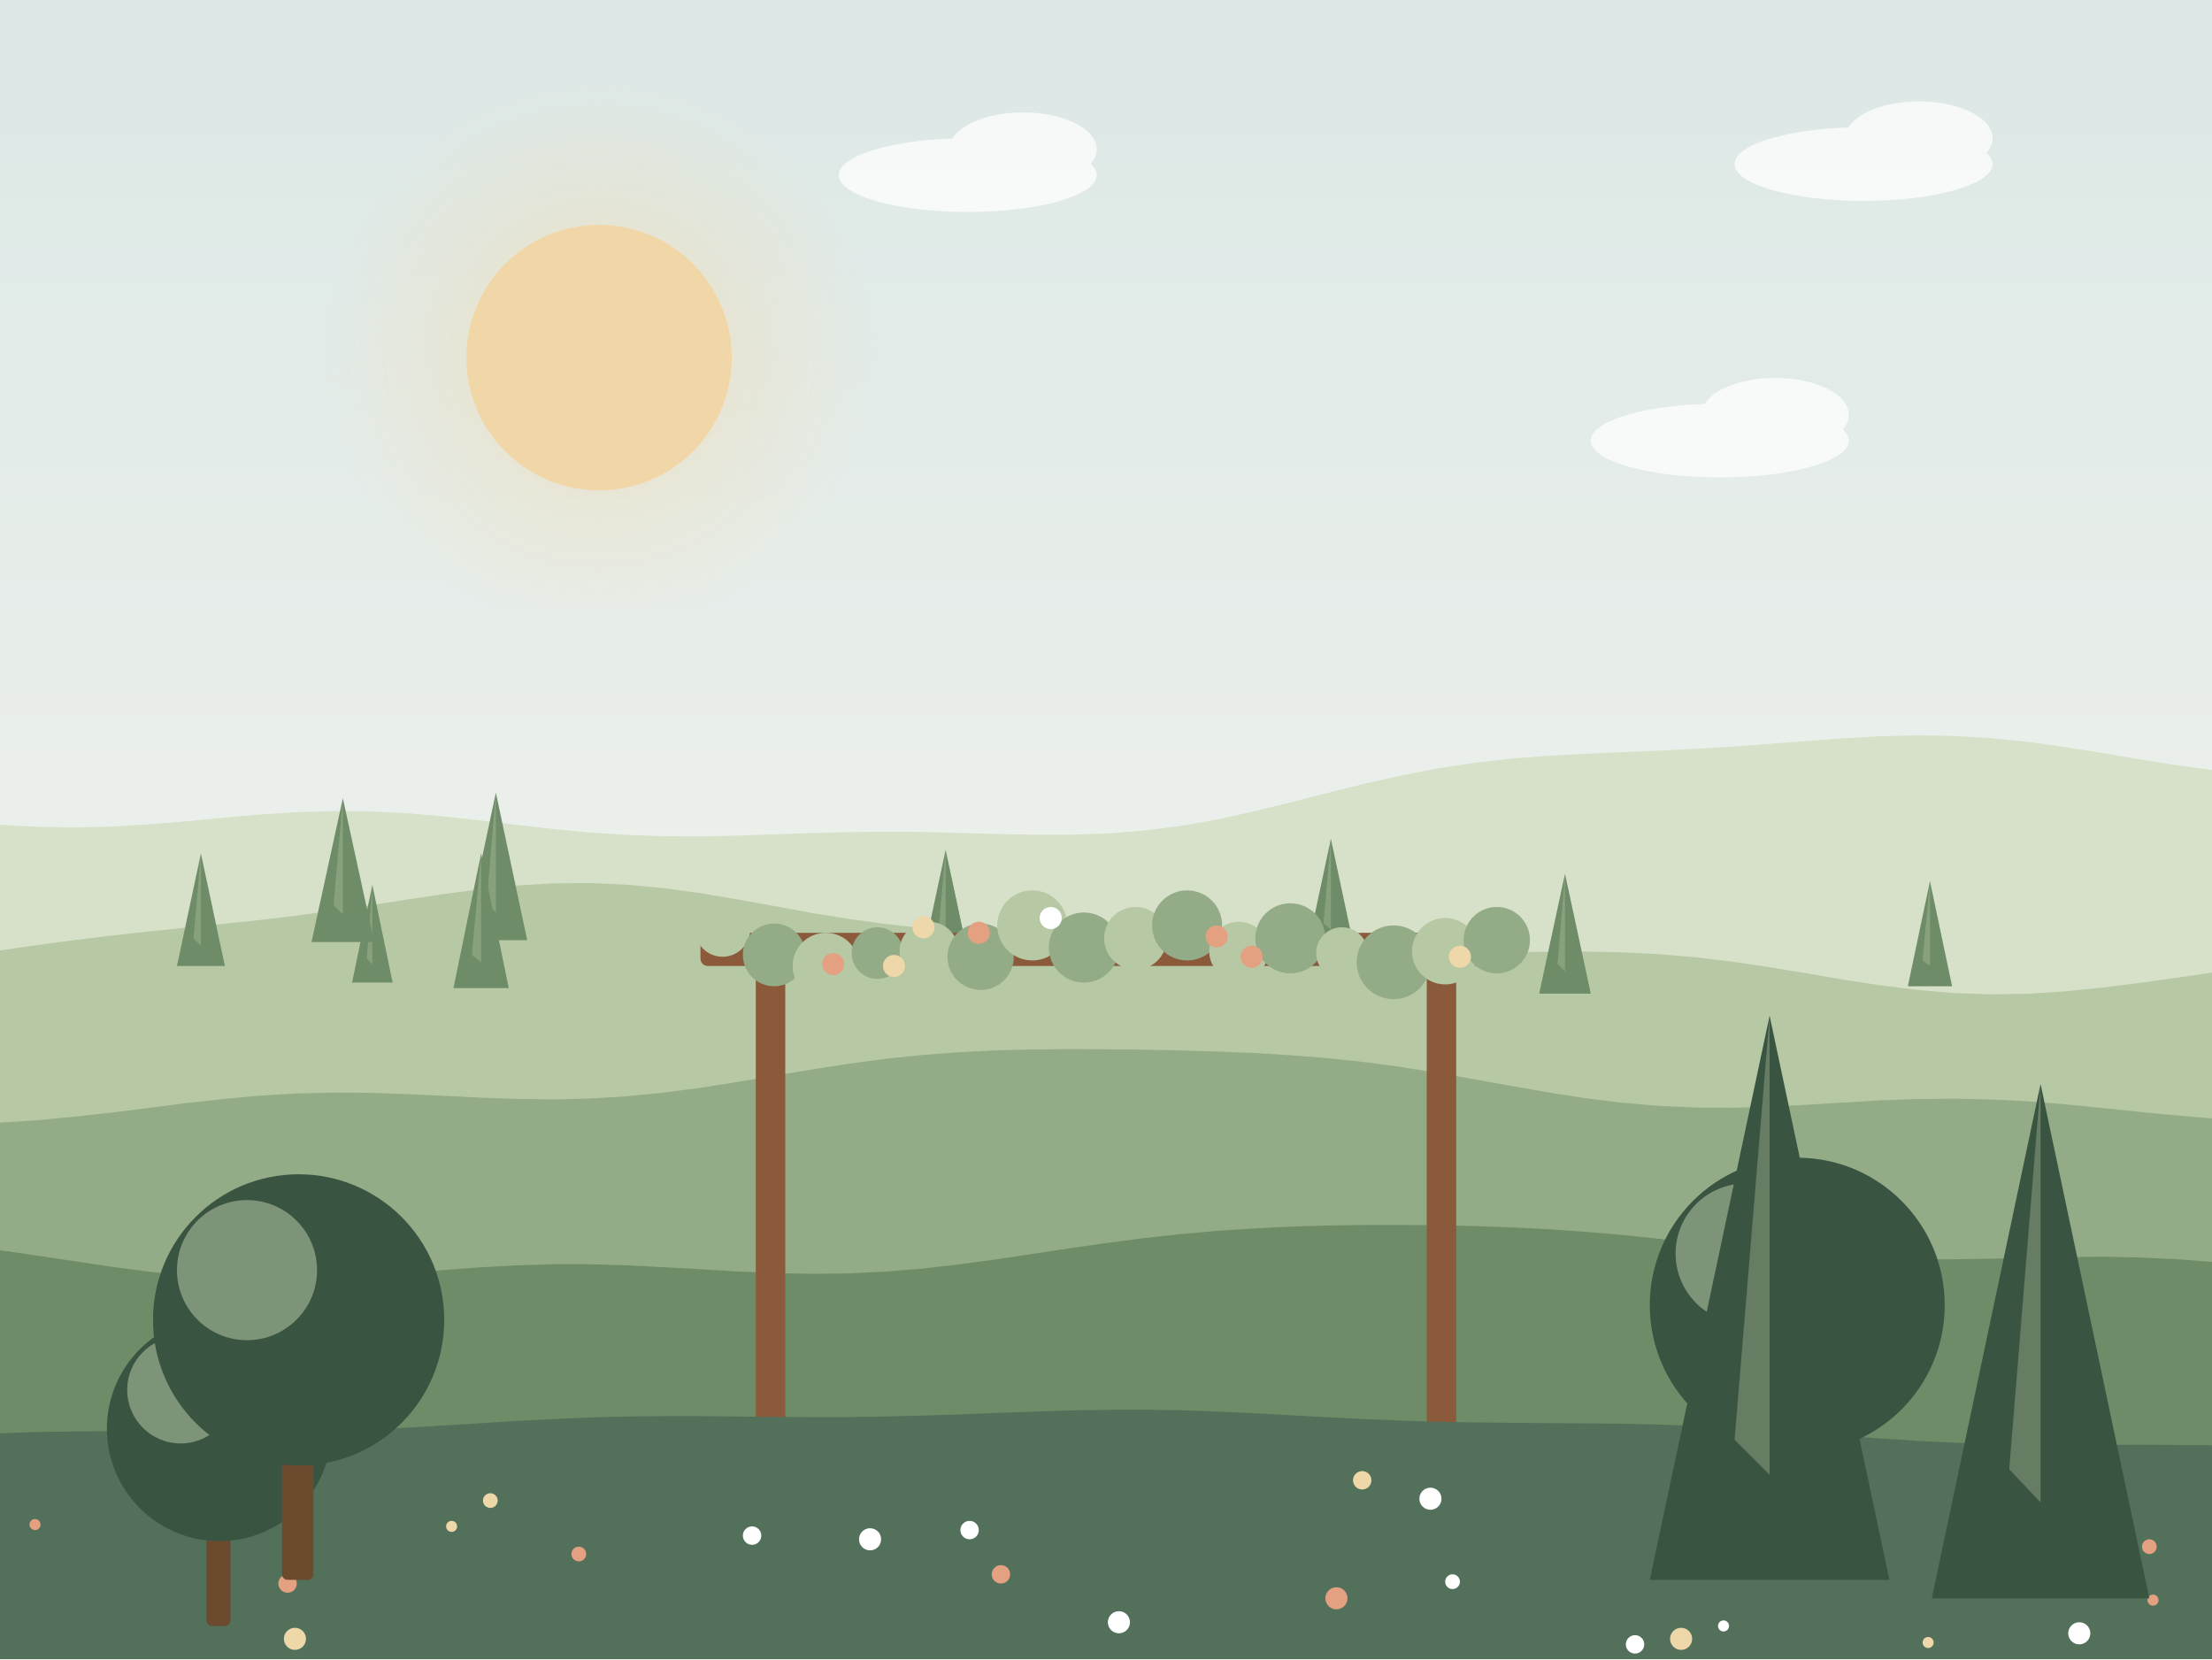
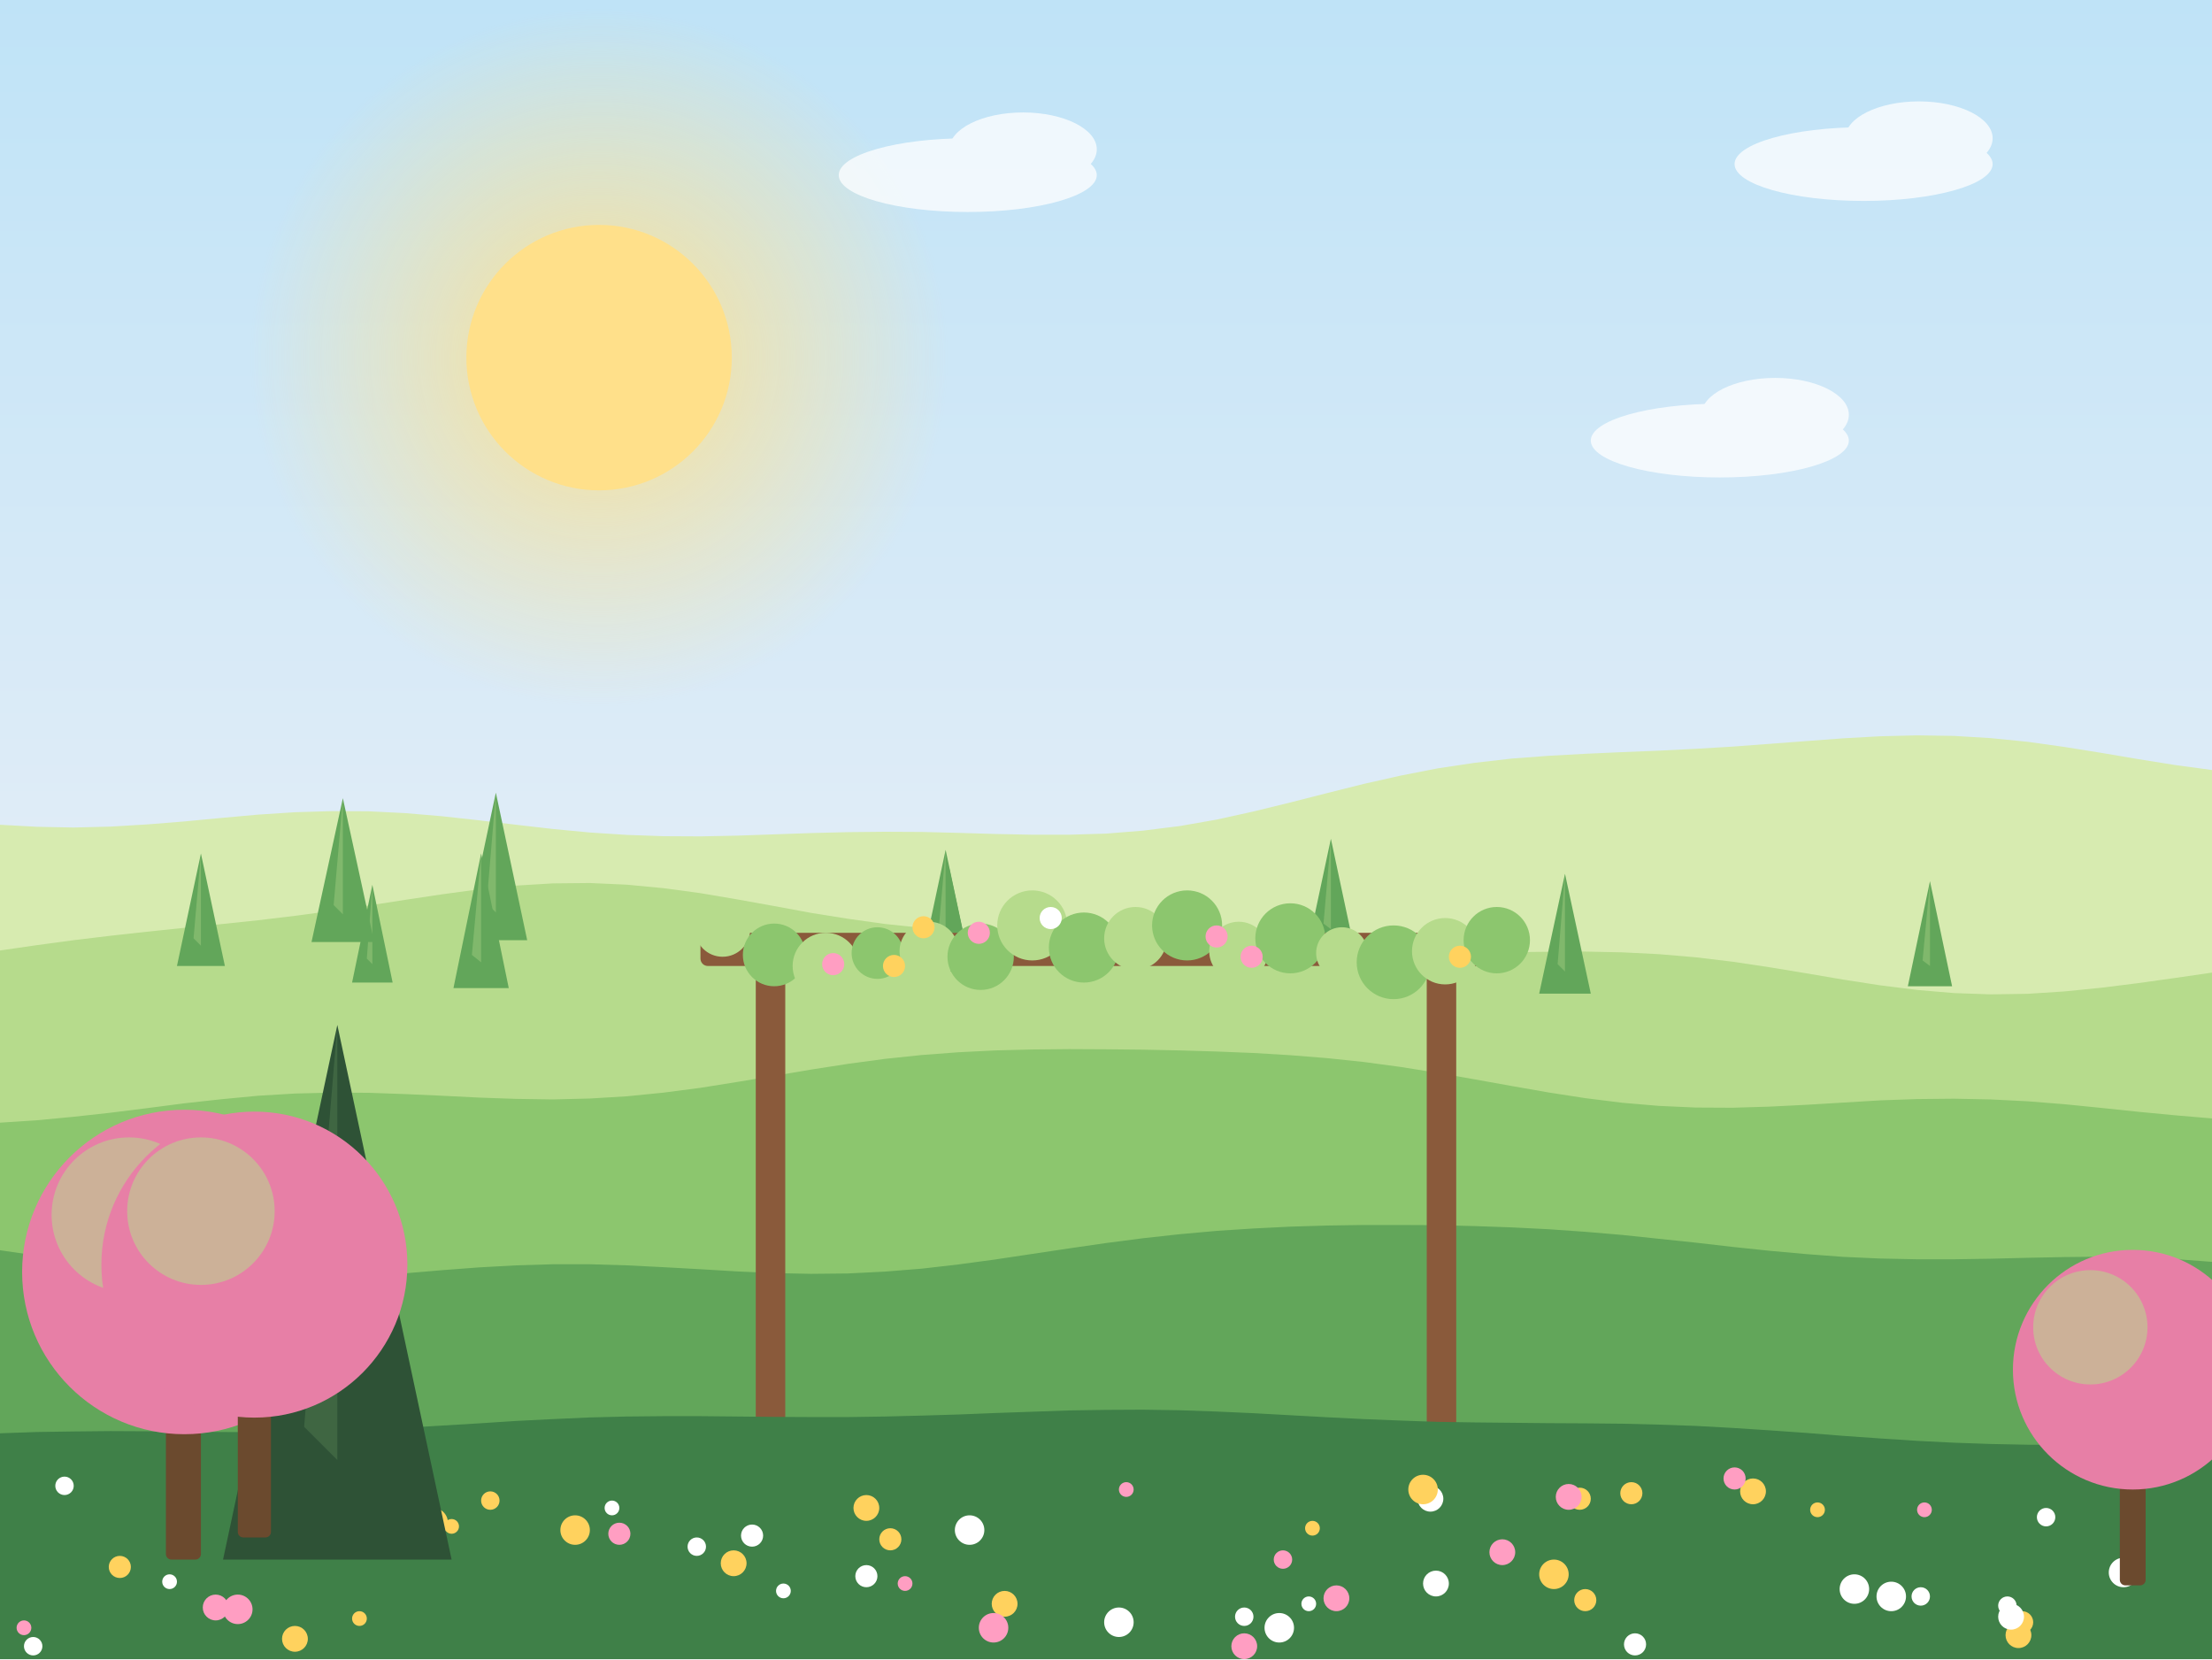
<svg xmlns="http://www.w3.org/2000/svg" viewBox="0 0 1200 900" preserveAspectRatio="xMidYMid slice">
  <defs>
    <linearGradient id="s" x1="0" y1="0" x2="0" y2="1">
-       <stop offset="0" stop-color="#DCE8E6" />
-       <stop offset="1" stop-color="#FAF7F0" />
+       <stop offset="0" stop-color="#BFE3F7" />
+       <stop offset="1" stop-color="#FFF5F7" />
    </linearGradient>
    <radialGradient id="g">
-       <stop offset="0" stop-color="#F1D7A7" stop-opacity=".9" />
-       <stop offset="1" stop-color="#F1D7A7" stop-opacity="0" />
+       <stop offset="0" stop-color="#FFE08A" stop-opacity=".9" />
+       <stop offset="1" stop-color="#FFE08A" stop-opacity="0" />
    </radialGradient>
  </defs>
  <rect width="1200" height="900" fill="url(#s)" />
-   <circle cx="325" cy="194" r="150" fill="url(#g)" opacity=".6" />
-   <circle cx="325" cy="194" r="72" fill="#F1D7A7" />
+   <circle cx="325" cy="194" r="190" fill="url(#g)" />
+   <circle cx="325" cy="194" r="72" fill="#FFE08A" />
  <g fill="#FFFFFF" opacity=".75">
    <ellipse cx="1011" cy="89" rx="70" ry="20" />
    <ellipse cx="1041" cy="75" rx="40" ry="20" />
  </g>
  <g fill="#FFFFFF" opacity=".75">
    <ellipse cx="525" cy="95" rx="70" ry="20" />
    <ellipse cx="555" cy="81" rx="40" ry="20" />
  </g>
  <g fill="#FFFFFF" opacity=".75">
    <ellipse cx="933" cy="239" rx="70" ry="20" />
    <ellipse cx="963" cy="225" rx="40" ry="20" />
  </g>
-   <polygon fill="#D7E0C8" points="0,900 0,447.4 20,448.5 40,448.9 60,448.4 80,447.2 100,445.6 120,443.7 140,441.9 160,440.6 180,440.0 200,440.1 220,441.1 240,442.8 260,445.0 280,447.4 300,449.7 320,451.6 340,452.9 360,453.6 380,453.7 400,453.3 420,452.6 440,451.9 460,451.4 480,451.2 500,451.3 520,451.8 540,452.4 560,452.8 580,452.8 600,452.2 620,450.6 640,448.1 660,444.6 680,440.2 700,435.3 720,430.2 740,425.2 760,420.7 780,416.8 800,413.8 820,411.5 840,410.0 860,408.9 880,408.0 900,407.2 920,406.2 940,405.0 960,403.5 980,402.0 1000,400.5 1020,399.4 1040,398.9 1060,399.2 1080,400.4 1100,402.4 1120,405.2 1140,408.4 1160,411.8 1180,415.0 1200,417.7 1200,900" />
-   <polygon fill="#B7C8A4" points="0,900 0,515.6 20,512.7 40,510.0 60,507.6 80,505.4 100,503.3 120,501.3 140,499.2 160,496.8 180,494.1 200,491.2 220,488.1 240,485.1 260,482.4 280,480.4 300,479.2 320,479.0 340,479.9 360,481.8 380,484.5 400,487.9 420,491.5 440,495.2 460,498.4 480,501.2 500,503.3 520,504.7 540,505.6 560,506.2 580,506.5 600,506.9 620,507.6 640,508.5 660,509.8 680,511.2 700,512.8 720,514.2 740,515.5 760,516.3 780,516.7 800,516.7 820,516.5 840,516.3 860,516.2 880,516.6 900,517.6 920,519.3 940,521.7 960,524.7 980,528.0 1000,531.4 1020,534.5 1040,537.0 1060,538.7 1080,539.4 1100,539.1 1120,537.8 1140,535.8 1160,533.3 1180,530.5 1200,527.6 1200,900" />
-   <polygon fill="#6E8C68" points="269,430 252,510 286,510" />
-   <polygon fill="#B7C8A4" opacity=".35" points="269,430 264,490 269,495" />
-   <polygon fill="#6E8C68" points="515,471 503,527 527,527" />
-   <polygon fill="#B7C8A4" opacity=".35" points="515,471 512,513 515,517" />
-   <polygon fill="#6E8C68" points="261,463 246,536 276,536" />
-   <polygon fill="#B7C8A4" opacity=".35" points="261,463 256,518 261,522" />
-   <polygon fill="#6E8C68" points="722,455 709,516 735,516" />
-   <polygon fill="#B7C8A4" opacity=".35" points="722,455 718,501 722,504" />
-   <polygon fill="#6E8C68" points="513,461 500,522 526,522" />
-   <polygon fill="#B7C8A4" opacity=".35" points="513,461 509,507 513,511" />
-   <polygon fill="#6E8C68" points="202,480 191,533 213,533" />
-   <polygon fill="#B7C8A4" opacity=".35" points="202,480 199,520 202,523" />
-   <polygon fill="#6E8C68" points="849,474 835,539 863,539" />
-   <polygon fill="#B7C8A4" opacity=".35" points="849,474 845,523 849,527" />
-   <polygon fill="#6E8C68" points="1047,478 1035,535 1059,535" />
-   <polygon fill="#B7C8A4" opacity=".35" points="1047,478 1043,521 1047,524" />
-   <polygon fill="#6E8C68" points="186,433 169,511 203,511" />
-   <polygon fill="#B7C8A4" opacity=".35" points="186,433 181,491 186,496" />
-   <polygon fill="#6E8C68" points="109,463 96,524 122,524" />
-   <polygon fill="#B7C8A4" opacity=".35" points="109,463 105,509 109,513" />
-   <polygon fill="#93AB86" points="0,900 0,609.0 20,607.7 40,605.8 60,603.6 80,601.1 100,598.5 120,596.3 140,594.4 160,593.2 180,592.7 200,592.8 220,593.5 240,594.4 260,595.4 280,596.1 300,596.4 320,595.9 340,594.7 360,592.7 380,590.1 400,586.9 420,583.6 440,580.2 460,577.1 480,574.4 500,572.3 520,570.8 540,569.8 560,569.3 580,569.1 600,569.2 620,569.4 640,569.8 660,570.4 680,571.2 700,572.4 720,574.0 740,576.1 760,578.8 780,582.0 800,585.5 820,589.1 840,592.6 860,595.7 880,598.2 900,599.9 920,600.8 940,600.9 960,600.3 980,599.3 1000,598.1 1020,596.9 1040,596.2 1060,596.0 1080,596.4 1100,597.4 1120,599.0 1140,601.0 1160,603.1 1180,605.0 1200,606.7 1200,900" />
-   <polygon fill="#6E8C68" points="0,900 0,678.2 20,681.1 40,684.1 60,687.1 80,689.7 100,691.9 120,693.4 140,694.1 160,694.1 180,693.5 200,692.2 220,690.7 240,689.0 260,687.5 280,686.4 300,685.8 320,685.8 340,686.4 360,687.4 380,688.5 400,689.7 420,690.6 440,691.0 460,690.8 480,689.8 500,688.2 520,685.9 540,683.2 560,680.2 580,677.2 600,674.3 620,671.7 640,669.5 660,667.7 680,666.4 700,665.4 720,664.8 740,664.5 760,664.5 780,664.6 800,665.1 820,665.8 840,666.8 860,668.2 880,669.9 900,672.0 920,674.1 940,676.4 960,678.5 980,680.3 1000,681.8 1020,682.7 1040,683.1 1060,683.1 1080,682.8 1100,682.3 1120,681.9 1140,681.7 1160,682.1 1180,683.0 1200,684.5 1200,900" />
+   <polygon fill="#D7EBB0" points="0,900 0,447.4 20,448.5 40,448.9 60,448.4 80,447.2 100,445.6 120,443.7 140,441.9 160,440.6 180,440.0 200,440.1 220,441.1 240,442.8 260,445.0 280,447.4 300,449.7 320,451.6 340,452.9 360,453.6 380,453.7 400,453.3 420,452.6 440,451.9 460,451.4 480,451.2 500,451.3 520,451.8 540,452.4 560,452.8 580,452.8 600,452.2 620,450.6 640,448.1 660,444.6 680,440.2 700,435.3 720,430.2 740,425.2 760,420.7 780,416.8 800,413.8 820,411.5 840,410.0 860,408.9 880,408.0 900,407.2 920,406.2 940,405.0 960,403.5 980,402.0 1000,400.5 1020,399.4 1040,398.9 1060,399.2 1080,400.4 1100,402.4 1120,405.2 1140,408.4 1160,411.8 1180,415.0 1200,417.7 1200,900" />
+   <polygon fill="#B6DB8C" points="0,900 0,515.6 20,512.7 40,510.0 60,507.6 80,505.4 100,503.3 120,501.3 140,499.2 160,496.8 180,494.1 200,491.2 220,488.1 240,485.1 260,482.4 280,480.4 300,479.2 320,479.0 340,479.9 360,481.8 380,484.5 400,487.9 420,491.5 440,495.2 460,498.4 480,501.2 500,503.3 520,504.7 540,505.6 560,506.2 580,506.5 600,506.9 620,507.6 640,508.5 660,509.8 680,511.2 700,512.8 720,514.2 740,515.5 760,516.3 780,516.7 800,516.7 820,516.5 840,516.3 860,516.2 880,516.6 900,517.6 920,519.3 940,521.7 960,524.7 980,528.0 1000,531.4 1020,534.5 1040,537.0 1060,538.7 1080,539.4 1100,539.1 1120,537.8 1140,535.8 1160,533.3 1180,530.5 1200,527.6 1200,900" />
+   <polygon fill="#62A65A" points="269,430 252,510 286,510" />
+   <polygon fill="#B6DB8C" opacity=".35" points="269,430 264,490 269,495" />
+   <polygon fill="#62A65A" points="515,471 503,527 527,527" />
+   <polygon fill="#B6DB8C" opacity=".35" points="515,471 512,513 515,517" />
+   <polygon fill="#62A65A" points="261,463 246,536 276,536" />
+   <polygon fill="#B6DB8C" opacity=".35" points="261,463 256,518 261,522" />
+   <polygon fill="#62A65A" points="722,455 709,516 735,516" />
+   <polygon fill="#B6DB8C" opacity=".35" points="722,455 718,501 722,504" />
+   <polygon fill="#62A65A" points="513,461 500,522 526,522" />
+   <polygon fill="#B6DB8C" opacity=".35" points="513,461 509,507 513,511" />
+   <polygon fill="#62A65A" points="202,480 191,533 213,533" />
+   <polygon fill="#B6DB8C" opacity=".35" points="202,480 199,520 202,523" />
+   <polygon fill="#62A65A" points="849,474 835,539 863,539" />
+   <polygon fill="#B6DB8C" opacity=".35" points="849,474 845,523 849,527" />
+   <polygon fill="#62A65A" points="1047,478 1035,535 1059,535" />
+   <polygon fill="#B6DB8C" opacity=".35" points="1047,478 1043,521 1047,524" />
+   <polygon fill="#62A65A" points="186,433 169,511 203,511" />
+   <polygon fill="#B6DB8C" opacity=".35" points="186,433 181,491 186,496" />
+   <polygon fill="#62A65A" points="109,463 96,524 122,524" />
+   <polygon fill="#B6DB8C" opacity=".35" points="109,463 105,509 109,513" />
+   <polygon fill="#8CC66E" points="0,900 0,609.0 20,607.7 40,605.8 60,603.6 80,601.1 100,598.5 120,596.3 140,594.4 160,593.2 180,592.7 200,592.8 220,593.5 240,594.4 260,595.4 280,596.1 300,596.4 320,595.9 340,594.7 360,592.7 380,590.1 400,586.9 420,583.6 440,580.2 460,577.1 480,574.4 500,572.3 520,570.8 540,569.8 560,569.3 580,569.1 600,569.2 620,569.4 640,569.8 660,570.4 680,571.2 700,572.4 720,574.0 740,576.1 760,578.8 780,582.0 800,585.5 820,589.1 840,592.6 860,595.7 880,598.2 900,599.9 920,600.8 940,600.9 960,600.3 980,599.3 1000,598.1 1020,596.9 1040,596.2 1060,596.0 1080,596.4 1100,597.4 1120,599.0 1140,601.0 1160,603.1 1180,605.0 1200,606.7 1200,900" />
+   <polygon fill="#62A65A" points="0,900 0,678.2 20,681.1 40,684.1 60,687.1 80,689.7 100,691.9 120,693.4 140,694.1 160,694.1 180,693.5 200,692.2 220,690.7 240,689.0 260,687.5 280,686.4 300,685.8 320,685.8 340,686.4 360,687.4 380,688.5 400,689.7 420,690.6 440,691.0 460,690.8 480,689.8 500,688.2 520,685.9 540,683.2 560,680.2 580,677.2 600,674.3 620,671.7 640,669.5 660,667.7 680,666.4 700,665.4 720,664.8 740,664.5 760,664.5 780,664.6 800,665.1 820,665.8 840,666.8 860,668.2 880,669.9 900,672.0 920,674.1 940,676.4 960,678.5 980,680.3 1000,681.8 1020,682.7 1040,683.1 1060,683.1 1080,682.8 1100,682.3 1120,681.9 1140,681.7 1160,682.1 1180,683.0 1200,684.5 1200,900" />
  <g fill="#8A5A3B">
    <rect x="410" y="520" width="16" height="260" rx="3" />
    <rect x="774" y="520" width="16" height="260" rx="3" />
    <rect x="380" y="506" width="440" height="18" rx="4" />
  </g>
-   <circle cx="392" cy="504" r="15" fill="#B7C8A4" />
-   <circle cx="420" cy="518" r="17" fill="#93AB86" />
-   <circle cx="448" cy="524" r="18" fill="#B7C8A4" />
-   <circle cx="476" cy="517" r="14" fill="#93AB86" />
-   <circle cx="504" cy="516" r="16" fill="#B7C8A4" />
-   <circle cx="532" cy="519" r="18" fill="#93AB86" />
-   <circle cx="560" cy="502" r="19" fill="#B7C8A4" />
-   <circle cx="588" cy="514" r="19" fill="#93AB86" />
-   <circle cx="616" cy="509" r="17" fill="#B7C8A4" />
-   <circle cx="644" cy="502" r="19" fill="#93AB86" />
-   <circle cx="672" cy="516" r="16" fill="#B7C8A4" />
-   <circle cx="700" cy="509" r="19" fill="#93AB86" />
-   <circle cx="728" cy="517" r="14" fill="#B7C8A4" />
-   <circle cx="756" cy="522" r="20" fill="#93AB86" />
-   <circle cx="784" cy="516" r="18" fill="#B7C8A4" />
-   <circle cx="812" cy="510" r="18" fill="#93AB86" />
-   <circle cx="452" cy="523" r="6" fill="#E3A182" />
-   <circle cx="792" cy="519" r="6" fill="#EED7A8" />
-   <circle cx="660" cy="508" r="6" fill="#E3A182" />
-   <circle cx="501" cy="503" r="6" fill="#EED7A8" />
-   <circle cx="531" cy="506" r="6" fill="#E3A182" />
-   <circle cx="679" cy="519" r="6" fill="#E3A182" />
-   <circle cx="485" cy="524" r="6" fill="#EED7A8" />
+   <circle cx="392" cy="504" r="15" fill="#B6DB8C" />
+   <circle cx="420" cy="518" r="17" fill="#8CC66E" />
+   <circle cx="448" cy="524" r="18" fill="#B6DB8C" />
+   <circle cx="476" cy="517" r="14" fill="#8CC66E" />
+   <circle cx="504" cy="516" r="16" fill="#B6DB8C" />
+   <circle cx="532" cy="519" r="18" fill="#8CC66E" />
+   <circle cx="560" cy="502" r="19" fill="#B6DB8C" />
+   <circle cx="588" cy="514" r="19" fill="#8CC66E" />
+   <circle cx="616" cy="509" r="17" fill="#B6DB8C" />
+   <circle cx="644" cy="502" r="19" fill="#8CC66E" />
+   <circle cx="672" cy="516" r="16" fill="#B6DB8C" />
+   <circle cx="700" cy="509" r="19" fill="#8CC66E" />
+   <circle cx="728" cy="517" r="14" fill="#B6DB8C" />
+   <circle cx="756" cy="522" r="20" fill="#8CC66E" />
+   <circle cx="784" cy="516" r="18" fill="#B6DB8C" />
+   <circle cx="812" cy="510" r="18" fill="#8CC66E" />
+   <circle cx="452" cy="523" r="6" fill="#FF9EC2" />
+   <circle cx="792" cy="519" r="6" fill="#FFD25E" />
+   <circle cx="660" cy="508" r="6" fill="#FF9EC2" />
+   <circle cx="501" cy="503" r="6" fill="#FFD25E" />
+   <circle cx="531" cy="506" r="6" fill="#FF9EC2" />
+   <circle cx="679" cy="519" r="6" fill="#FF9EC2" />
+   <circle cx="485" cy="524" r="6" fill="#FFD25E" />
  <circle cx="570" cy="498" r="6" fill="#FFFFFF" />
-   <polygon fill="#52705A" points="0,900 0,777.5 20,776.8 40,776.5 60,776.3 80,776.4 100,776.6 120,776.8 140,776.9 160,776.7 180,776.3 200,775.6 220,774.5 240,773.3 260,772.1 280,770.8 300,769.8 320,768.9 340,768.4 360,768.2 380,768.2 400,768.4 420,768.6 440,768.7 460,768.7 480,768.4 500,767.9 520,767.3 540,766.5 560,765.8 580,765.1 600,764.8 620,764.7 640,765.0 660,765.7 680,766.6 700,767.7 720,768.8 740,769.8 760,770.6 780,771.3 800,771.6 820,771.8 840,772.0 860,772.1 880,772.3 900,772.8 920,773.5 940,774.6 960,775.9 980,777.3 1000,778.9 1020,780.3 1040,781.6 1060,782.6 1080,783.3 1100,783.7 1120,783.8 1140,783.8 1160,783.7 1180,783.8 1200,784.0 1200,900" />
-   <circle cx="887" cy="892" r="5" fill="#FFFFFF" />
-   <circle cx="607" cy="880" r="6" fill="#FFFFFF" />
-   <circle cx="156" cy="859" r="5" fill="#E3A182" />
-   <circle cx="19" cy="827" r="3" fill="#E3A182" />
-   <circle cx="314" cy="843" r="4" fill="#E3A182" />
-   <circle cx="1046" cy="891" r="3" fill="#EED7A8" />
-   <circle cx="472" cy="835" r="6" fill="#FFFFFF" />
-   <circle cx="788" cy="858" r="4" fill="#FFFFFF" />
-   <circle cx="739" cy="803" r="5" fill="#EED7A8" />
-   <circle cx="1147" cy="851" r="4" fill="#FFFFFF" />
-   <circle cx="543" cy="854" r="5" fill="#E3A182" />
-   <circle cx="1168" cy="868" r="3" fill="#E3A182" />
-   <circle cx="935" cy="882" r="3" fill="#FFFFFF" />
-   <circle cx="408" cy="833" r="5" fill="#FFFFFF" />
-   <circle cx="117" cy="874" r="3" fill="#FFFFFF" />
-   <circle cx="526" cy="830" r="5" fill="#FFFFFF" />
-   <circle cx="1120" cy="811" r="5" fill="#FFFFFF" />
-   <circle cx="1094" cy="837" r="3" fill="#EED7A8" />
-   <circle cx="993" cy="805" r="3" fill="#E3A182" />
-   <circle cx="1128" cy="886" r="6" fill="#FFFFFF" />
-   <circle cx="948" cy="812" r="6" fill="#FFFFFF" />
-   <circle cx="1166" cy="839" r="4" fill="#E3A182" />
-   <circle cx="912" cy="889" r="6" fill="#EED7A8" />
-   <circle cx="160" cy="889" r="6" fill="#EED7A8" />
-   <circle cx="245" cy="828" r="3" fill="#EED7A8" />
-   <circle cx="776" cy="813" r="6" fill="#FFFFFF" />
-   <circle cx="266" cy="814" r="4" fill="#EED7A8" />
-   <circle cx="725" cy="867" r="6" fill="#E3A182" />
-   <rect x="966" y="778" width="17" height="73" rx="3" fill="#6B4A2E" />
-   <circle cx="975" cy="708" r="80" fill="#3A5442" />
-   <circle cx="947" cy="680" r="38" fill="#B7C8A4" opacity=".55" />
-   <polygon fill="#3A5442" points="960,551 895,857 1025,857" />
-   <polygon fill="#B7C8A4" opacity=".35" points="960,551 941,781 960,800" />
-   <rect x="112" y="827" width="13" height="55" rx="3" fill="#6B4A2E" />
-   <circle cx="119" cy="775" r="61" fill="#3A5442" />
-   <circle cx="98" cy="754" r="29" fill="#B7C8A4" opacity=".55" />
-   <rect x="153" y="785" width="17" height="72" rx="3" fill="#6B4A2E" />
-   <circle cx="162" cy="716" r="79" fill="#3A5442" />
-   <circle cx="134" cy="689" r="38" fill="#B7C8A4" opacity=".55" />
-   <polygon fill="#3A5442" points="1107,588 1048,867 1166,867" />
-   <polygon fill="#B7C8A4" opacity=".35" points="1107,588 1090,797 1107,815" />
+   <polygon fill="#3F8048" points="0,900 0,777.5 20,776.8 40,776.5 60,776.3 80,776.4 100,776.6 120,776.8 140,776.9 160,776.7 180,776.3 200,775.6 220,774.5 240,773.3 260,772.1 280,770.8 300,769.8 320,768.9 340,768.4 360,768.2 380,768.2 400,768.4 420,768.6 440,768.7 460,768.7 480,768.4 500,767.9 520,767.3 540,766.5 560,765.8 580,765.1 600,764.8 620,764.7 640,765.0 660,765.7 680,766.6 700,767.7 720,768.8 740,769.8 760,770.6 780,771.3 800,771.6 820,771.8 840,772.0 860,772.1 880,772.3 900,772.8 920,773.5 940,774.6 960,775.9 980,777.3 1000,778.9 1020,780.3 1040,781.6 1060,782.6 1080,783.3 1100,783.7 1120,783.8 1140,783.8 1160,783.7 1180,783.8 1200,784.0 1200,900" />
+   <circle cx="887" cy="892" r="6" fill="#FFFFFF" />
+   <circle cx="607" cy="880" r="8" fill="#FFFFFF" />
+   <circle cx="951" cy="809" r="7" fill="#FFD25E" />
+   <circle cx="611" cy="808" r="4" fill="#FF9EC2" />
+   <circle cx="35" cy="806" r="5" fill="#FFFFFF" />
+   <circle cx="312" cy="830" r="8" fill="#FFD25E" />
+   <circle cx="18" cy="893" r="5" fill="#FFFFFF" />
+   <circle cx="779" cy="859" r="7" fill="#FFFFFF" />
+   <circle cx="336" cy="832" r="6" fill="#FF9EC2" />
+   <circle cx="694" cy="883" r="8" fill="#FFFFFF" />
+   <circle cx="470" cy="855" r="6" fill="#FFFFFF" />
+   <circle cx="1026" cy="866" r="8" fill="#FFFFFF" />
+   <circle cx="129" cy="873" r="8" fill="#FF9EC2" />
+   <circle cx="92" cy="858" r="4" fill="#FFFFFF" />
+   <circle cx="408" cy="833" r="6" fill="#FFFFFF" />
+   <circle cx="117" cy="874" r="4" fill="#FFFFFF" />
+   <circle cx="526" cy="830" r="8" fill="#FFFFFF" />
+   <circle cx="710" cy="870" r="4" fill="#FFFFFF" />
+   <circle cx="860" cy="868" r="6" fill="#FFD25E" />
+   <circle cx="117" cy="872" r="7" fill="#FF9EC2" />
+   <circle cx="235" cy="826" r="8" fill="#FFD25E" />
+   <circle cx="815" cy="842" r="7" fill="#FF9EC2" />
+   <circle cx="1006" cy="862" r="8" fill="#FFFFFF" />
+   <circle cx="470" cy="818" r="7" fill="#FFD25E" />
+   <circle cx="1095" cy="887" r="7" fill="#FFD25E" />
+   <circle cx="160" cy="889" r="7" fill="#FFD25E" />
+   <circle cx="245" cy="828" r="4" fill="#FFD25E" />
+   <circle cx="776" cy="813" r="7" fill="#FFFFFF" />
+   <circle cx="266" cy="814" r="5" fill="#FFD25E" />
+   <circle cx="725" cy="867" r="7" fill="#FF9EC2" />
+   <circle cx="1027" cy="864" r="5" fill="#FFFFFF" />
+   <circle cx="398" cy="848" r="7" fill="#FFD25E" />
+   <circle cx="195" cy="878" r="4" fill="#FFD25E" />
+   <circle cx="1097" cy="880" r="6" fill="#FFD25E" />
+   <circle cx="1089" cy="871" r="5" fill="#FFFFFF" />
+   <circle cx="332" cy="818" r="4" fill="#FFFFFF" />
+   <circle cx="491" cy="859" r="4" fill="#FF9EC2" />
+   <circle cx="1091" cy="877" r="7" fill="#FFFFFF" />
+   <circle cx="545" cy="870" r="7" fill="#FFD25E" />
+   <circle cx="843" cy="854" r="8" fill="#FFD25E" />
+   <circle cx="1042" cy="866" r="5" fill="#FFFFFF" />
+   <circle cx="885" cy="810" r="6" fill="#FFD25E" />
+   <circle cx="539" cy="883" r="8" fill="#FF9EC2" />
+   <circle cx="941" cy="802" r="6" fill="#FF9EC2" />
+   <circle cx="13" cy="883" r="4" fill="#FF9EC2" />
+   <circle cx="857" cy="813" r="6" fill="#FFD25E" />
+   <circle cx="712" cy="829" r="4" fill="#FFD25E" />
+   <circle cx="483" cy="835" r="6" fill="#FFD25E" />
+   <circle cx="1044" cy="819" r="4" fill="#FF9EC2" />
+   <circle cx="1152" cy="853" r="8" fill="#FFFFFF" />
+   <circle cx="986" cy="819" r="4" fill="#FFD25E" />
+   <circle cx="696" cy="846" r="5" fill="#FF9EC2" />
+   <circle cx="772" cy="808" r="8" fill="#FFD25E" />
+   <circle cx="65" cy="850" r="6" fill="#FFD25E" />
+   <circle cx="851" cy="812" r="7" fill="#FF9EC2" />
+   <circle cx="425" cy="863" r="4" fill="#FFFFFF" />
+   <circle cx="675" cy="893" r="7" fill="#FF9EC2" />
+   <circle cx="378" cy="839" r="5" fill="#FFFFFF" />
+   <circle cx="675" cy="877" r="5" fill="#FFFFFF" />
+   <circle cx="1110" cy="823" r="5" fill="#FFFFFF" />
+   <rect x="90" y="766" width="19" height="80" rx="3" fill="#6B4A2E" />
+   <circle cx="100" cy="690" r="88" fill="#E77FA6" />
+   <circle cx="70" cy="659" r="42" fill="#B6DB8C" opacity=".55" />
+   <polygon fill="#2E5236" points="183,556 121,846 245,846" />
+   <polygon fill="#5E8C5A" opacity=".35" points="183,556 165,774 183,792" />
+   <rect x="129" y="758" width="18" height="76" rx="3" fill="#6B4A2E" />
+   <circle cx="138" cy="686" r="83" fill="#E77FA6" />
+   <circle cx="109" cy="657" r="40" fill="#B6DB8C" opacity=".55" />
+   <rect x="1150" y="800" width="14" height="60" rx="3" fill="#6B4A2E" />
+   <circle cx="1157" cy="743" r="65" fill="#E77FA6" />
+   <circle cx="1134" cy="720" r="31" fill="#B6DB8C" opacity=".55" />
</svg>
